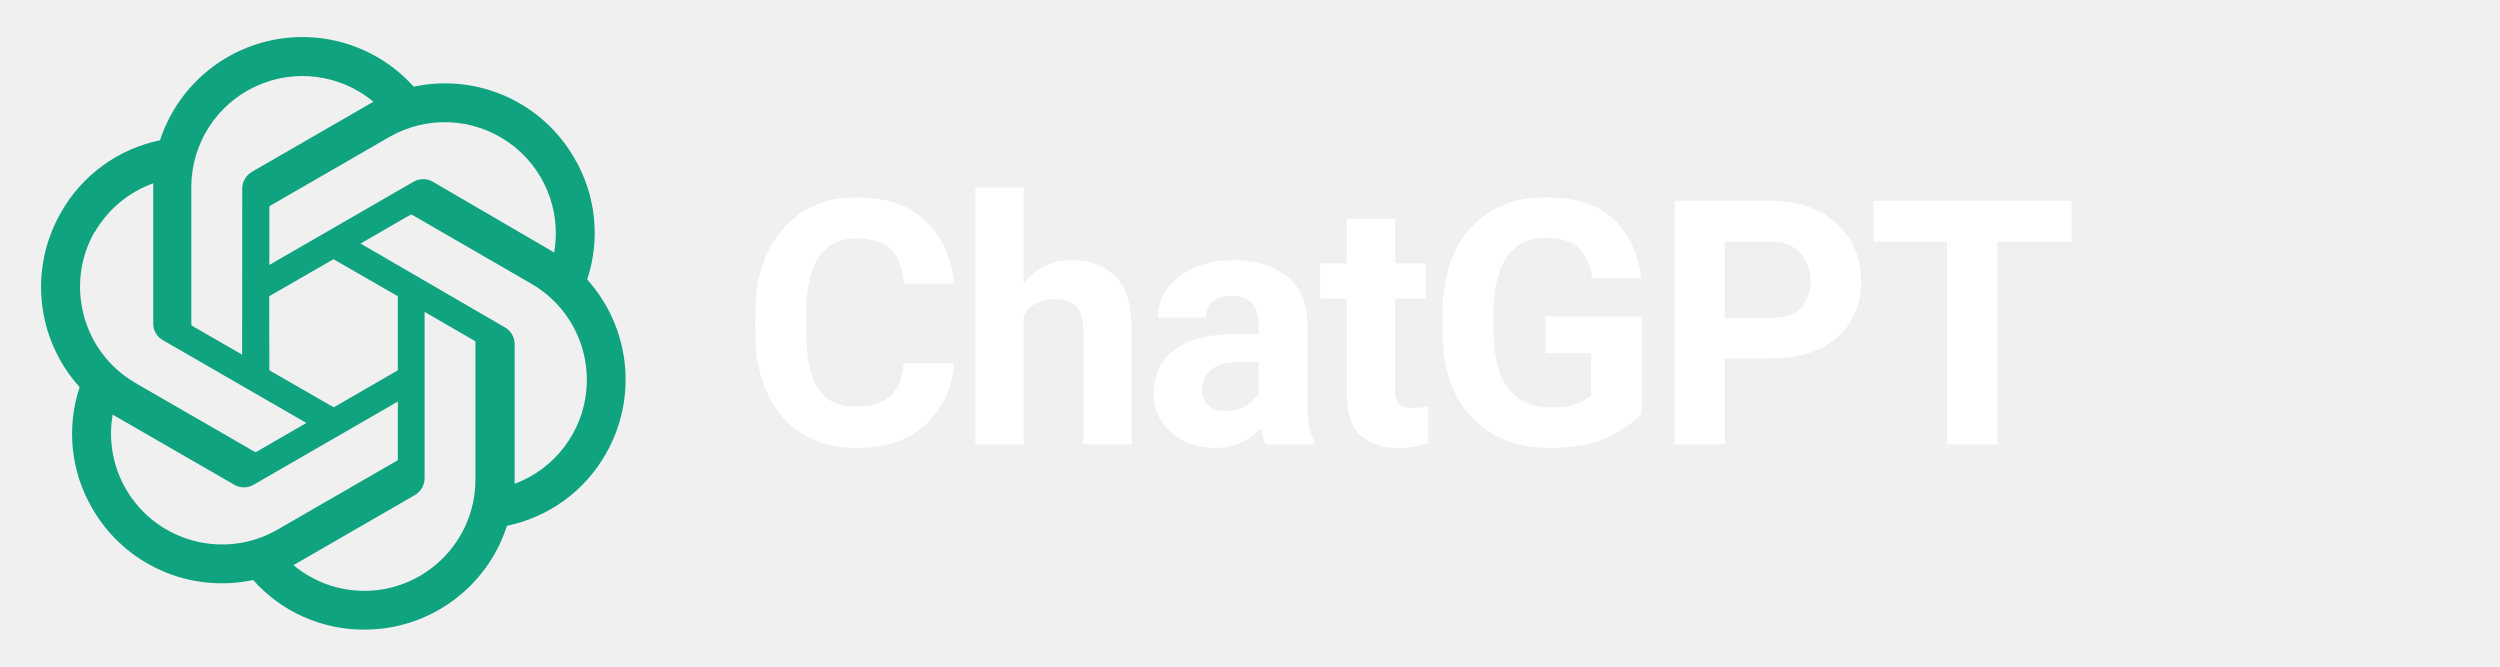
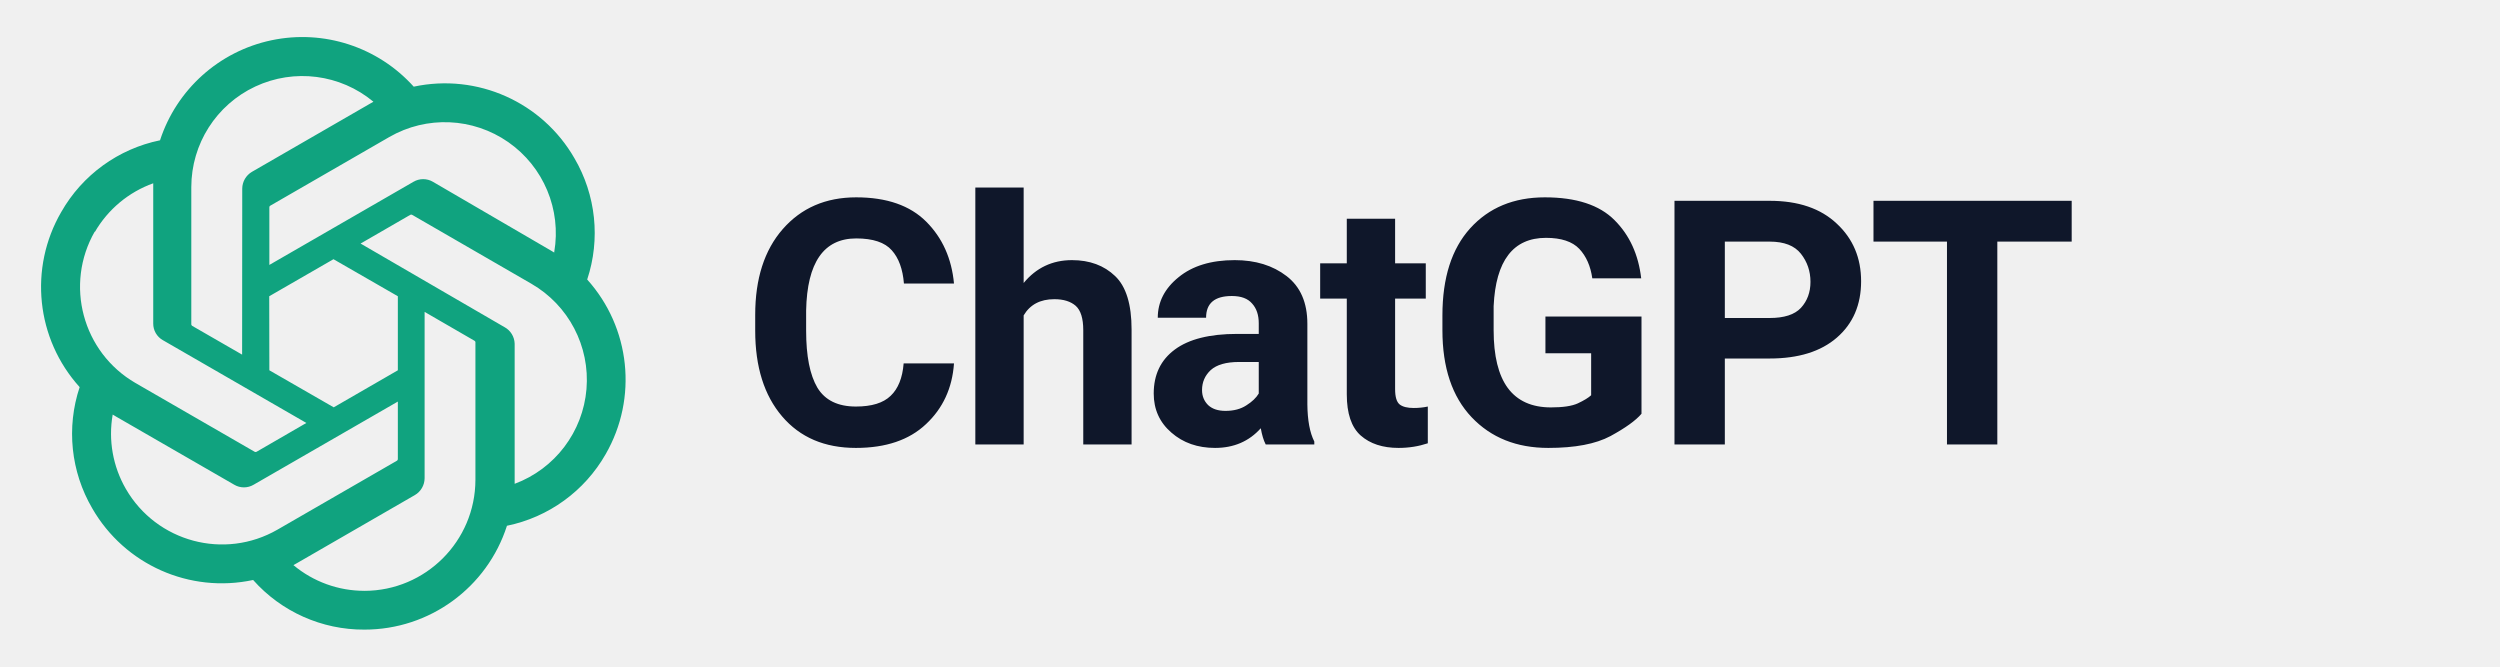
<svg xmlns="http://www.w3.org/2000/svg" viewBox="0 0 135 36" fill="none">
  <g transform="translate(2, 2) scale(1.3333)">
    <path fill="#10a37f" d="M22.282 9.821a5.985 5.985 0 0 0-.516-4.911 6.046 6.046 0 0 0-6.51-2.9A6.065 6.065 0 0 0 4.981 4.182a5.985 5.985 0 0 0-3.998 2.9 6.046 6.046 0 0 0 .743 7.097 5.98 5.98 0 0 0 .511 4.911 6.051 6.051 0 0 0 6.515 2.9A5.985 5.985 0 0 0 13.26 24a6.056 6.056 0 0 0 5.772-4.206 5.989 5.989 0 0 0 3.998-2.9 6.056 6.056 0 0 0-.748-7.073zm-9.022 12.608a4.476 4.476 0 0 1-2.876-1.041l.142-.08 4.778-2.758a.795.795 0 0 0 .393-.681v-6.737l2.02 1.169a.071.071 0 0 1 .038.052v5.583a4.504 4.504 0 0 1-4.495 4.494zm-9.661-4.125a4.471 4.471 0 0 1-.535-3.014l.142.085 4.783 2.758a.771.771 0 0 0 .781 0l5.843-3.369v2.332a.08.08 0 0 1-.033.061L9.74 19.95a4.499 4.499 0 0 1-6.141-1.646zM2.341 7.896a4.485 4.485 0 0 1 2.365-1.973V11.6a.766.766 0 0 0 .388.676l5.814 3.354-2.02 1.169a.076.076 0 0 1-.071 0l-4.83-2.787A4.504 4.504 0 0 1 2.341 7.872zm16.596 3.856L13.104 8.364 15.119 7.2a.076.076 0 0 1 .071 0l4.83 2.791a4.494 4.494 0 0 1-.676 8.104v-5.677a.79.79 0 0 0-.407-.667zm2.011-3.023l-.142-.085-4.774-2.782a.776.776 0 0 0-.785 0L9.409 9.23V6.897a.066.066 0 0 1 .028-.061l4.83-2.787a4.499 4.499 0 0 1 6.68 4.66zM8.306 12.863l-2.02-1.164a.08.08 0 0 1-.038-.057V6.074a4.499 4.499 0 0 1 7.376-3.454l-.142.081L8.704 5.459a.795.795 0 0 0-.393.681zm1.098-2.365l2.602-1.5 2.607 1.5v2.999l-2.597 1.5-2.607-1.5Z" />
  </g>
-   <text x="40" y="24" fill="#ffffff" font-family="-apple-system, BlinkMacSystemFont, 'Segoe UI', Roboto, Helvetica, Arial, sans-serif" font-weight="700" font-size="18.5" letter-spacing="-0.4px">ChatGPT</text>
+   <text x="40" y="24" fill="#0f172a" font-family="-apple-system, BlinkMacSystemFont, 'Segoe UI', Roboto, Helvetica, Arial, sans-serif" font-weight="700" font-size="18.5" letter-spacing="-0.4px">ChatGPT</text>
</svg>
